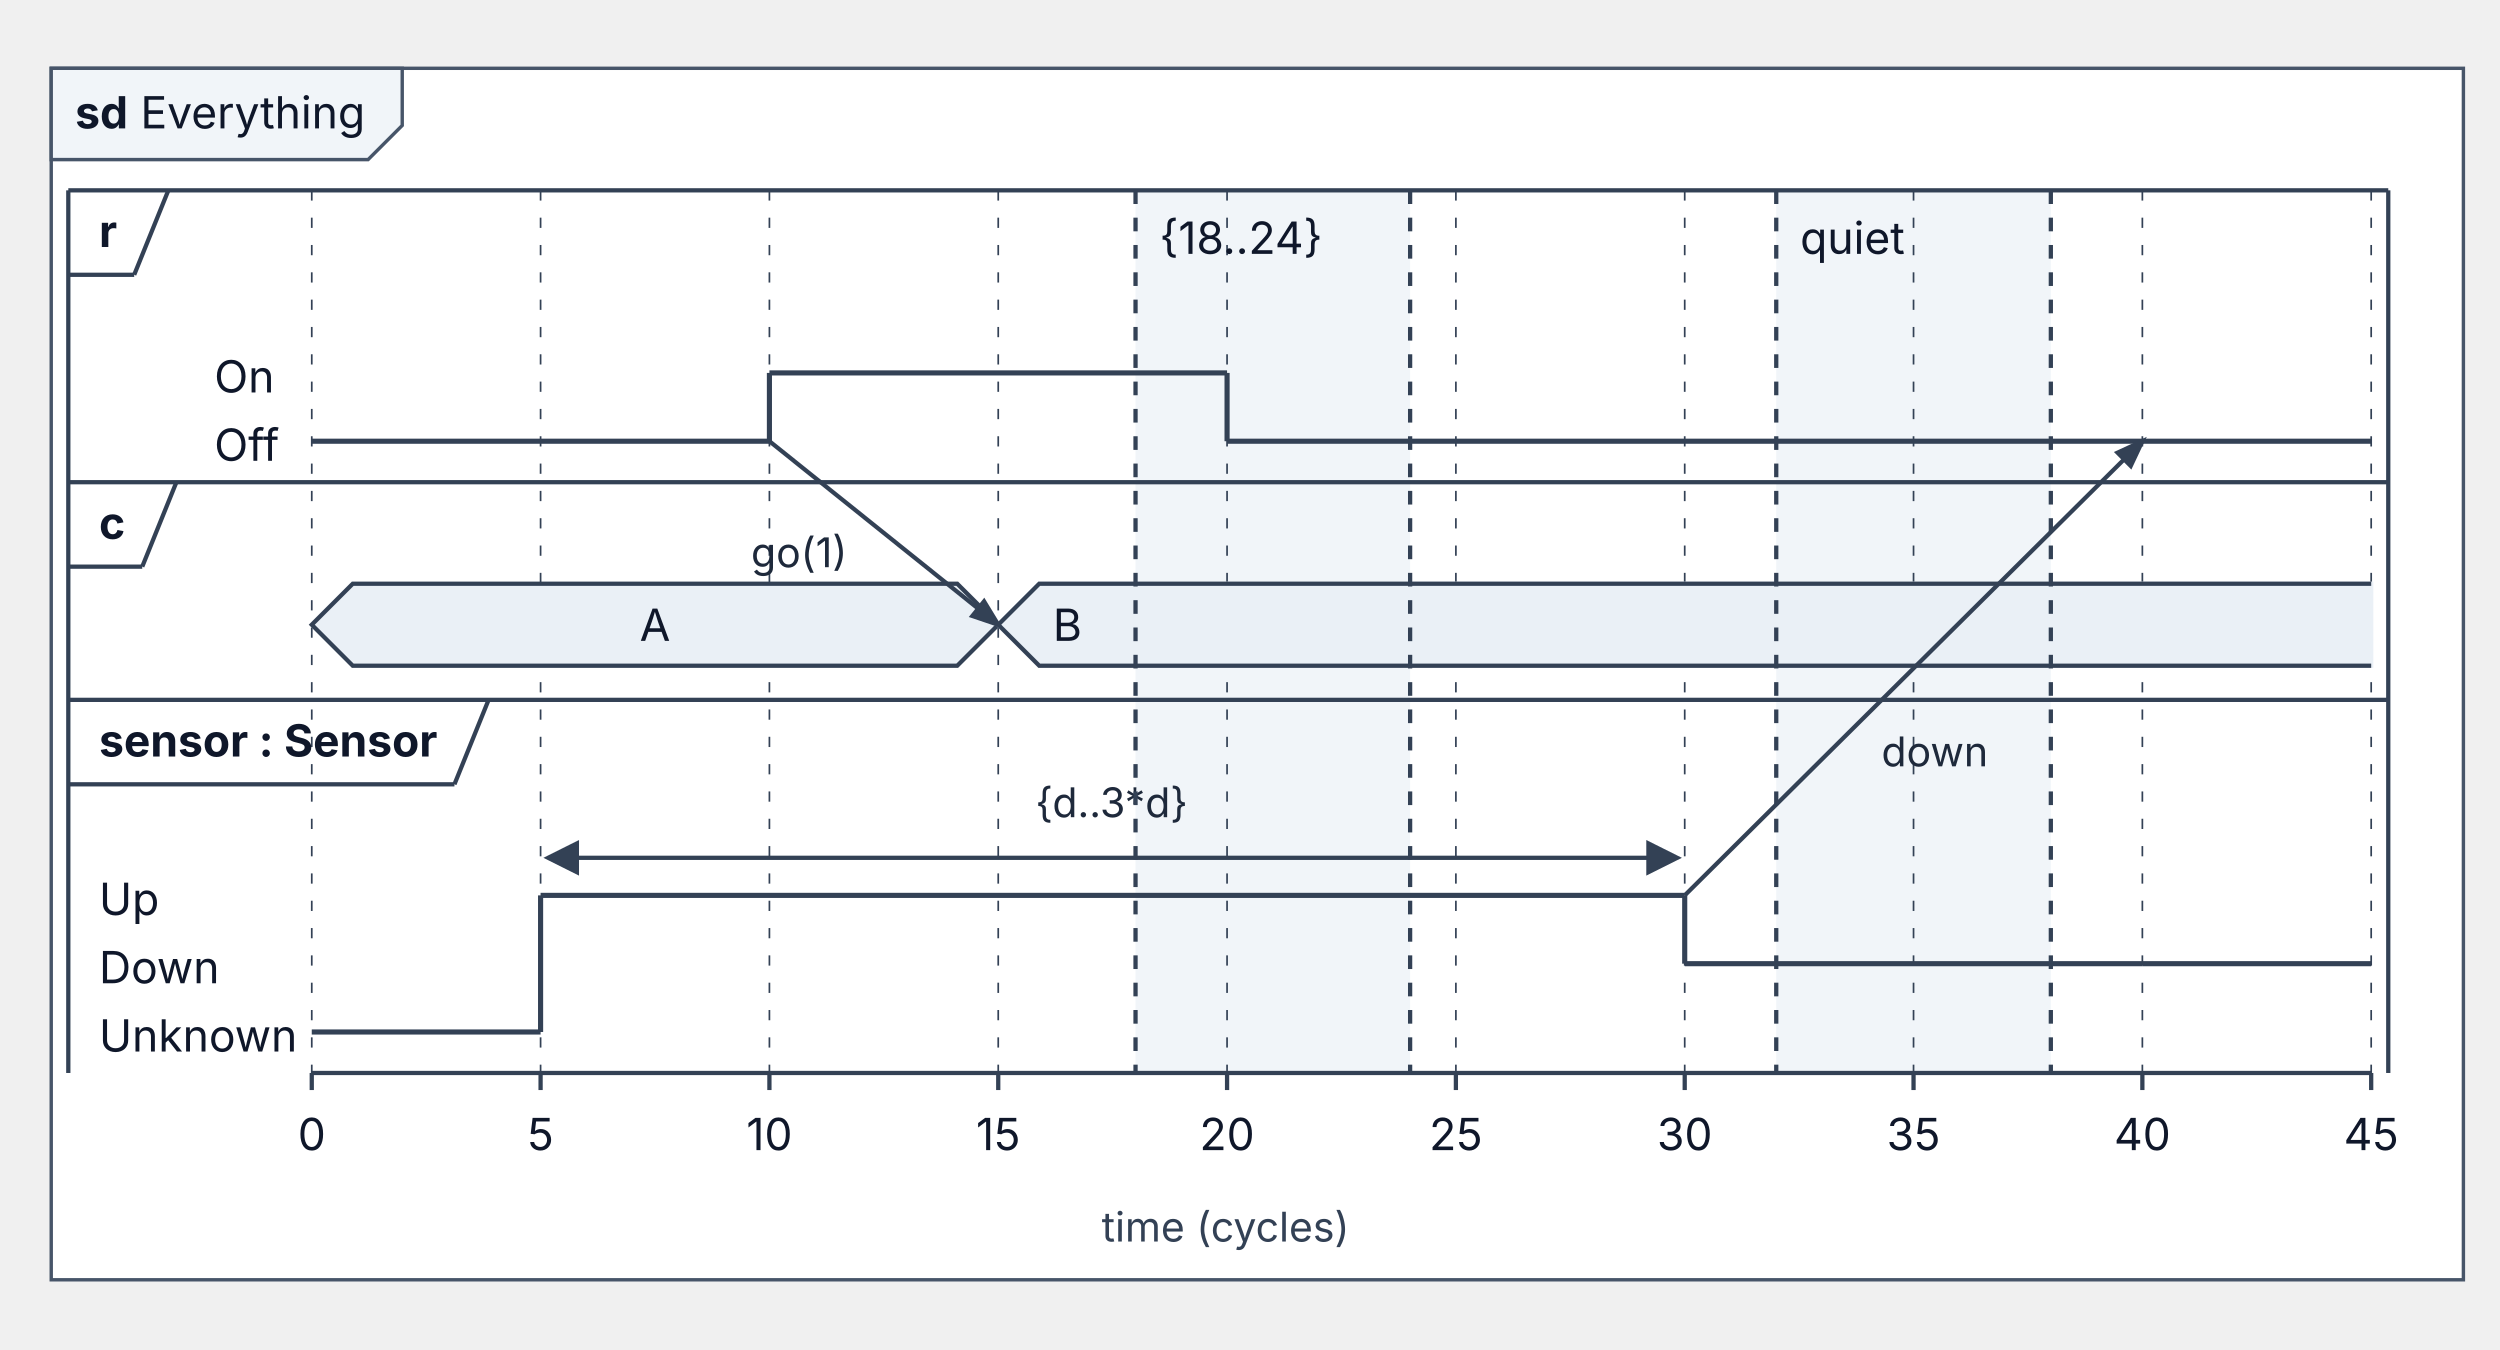
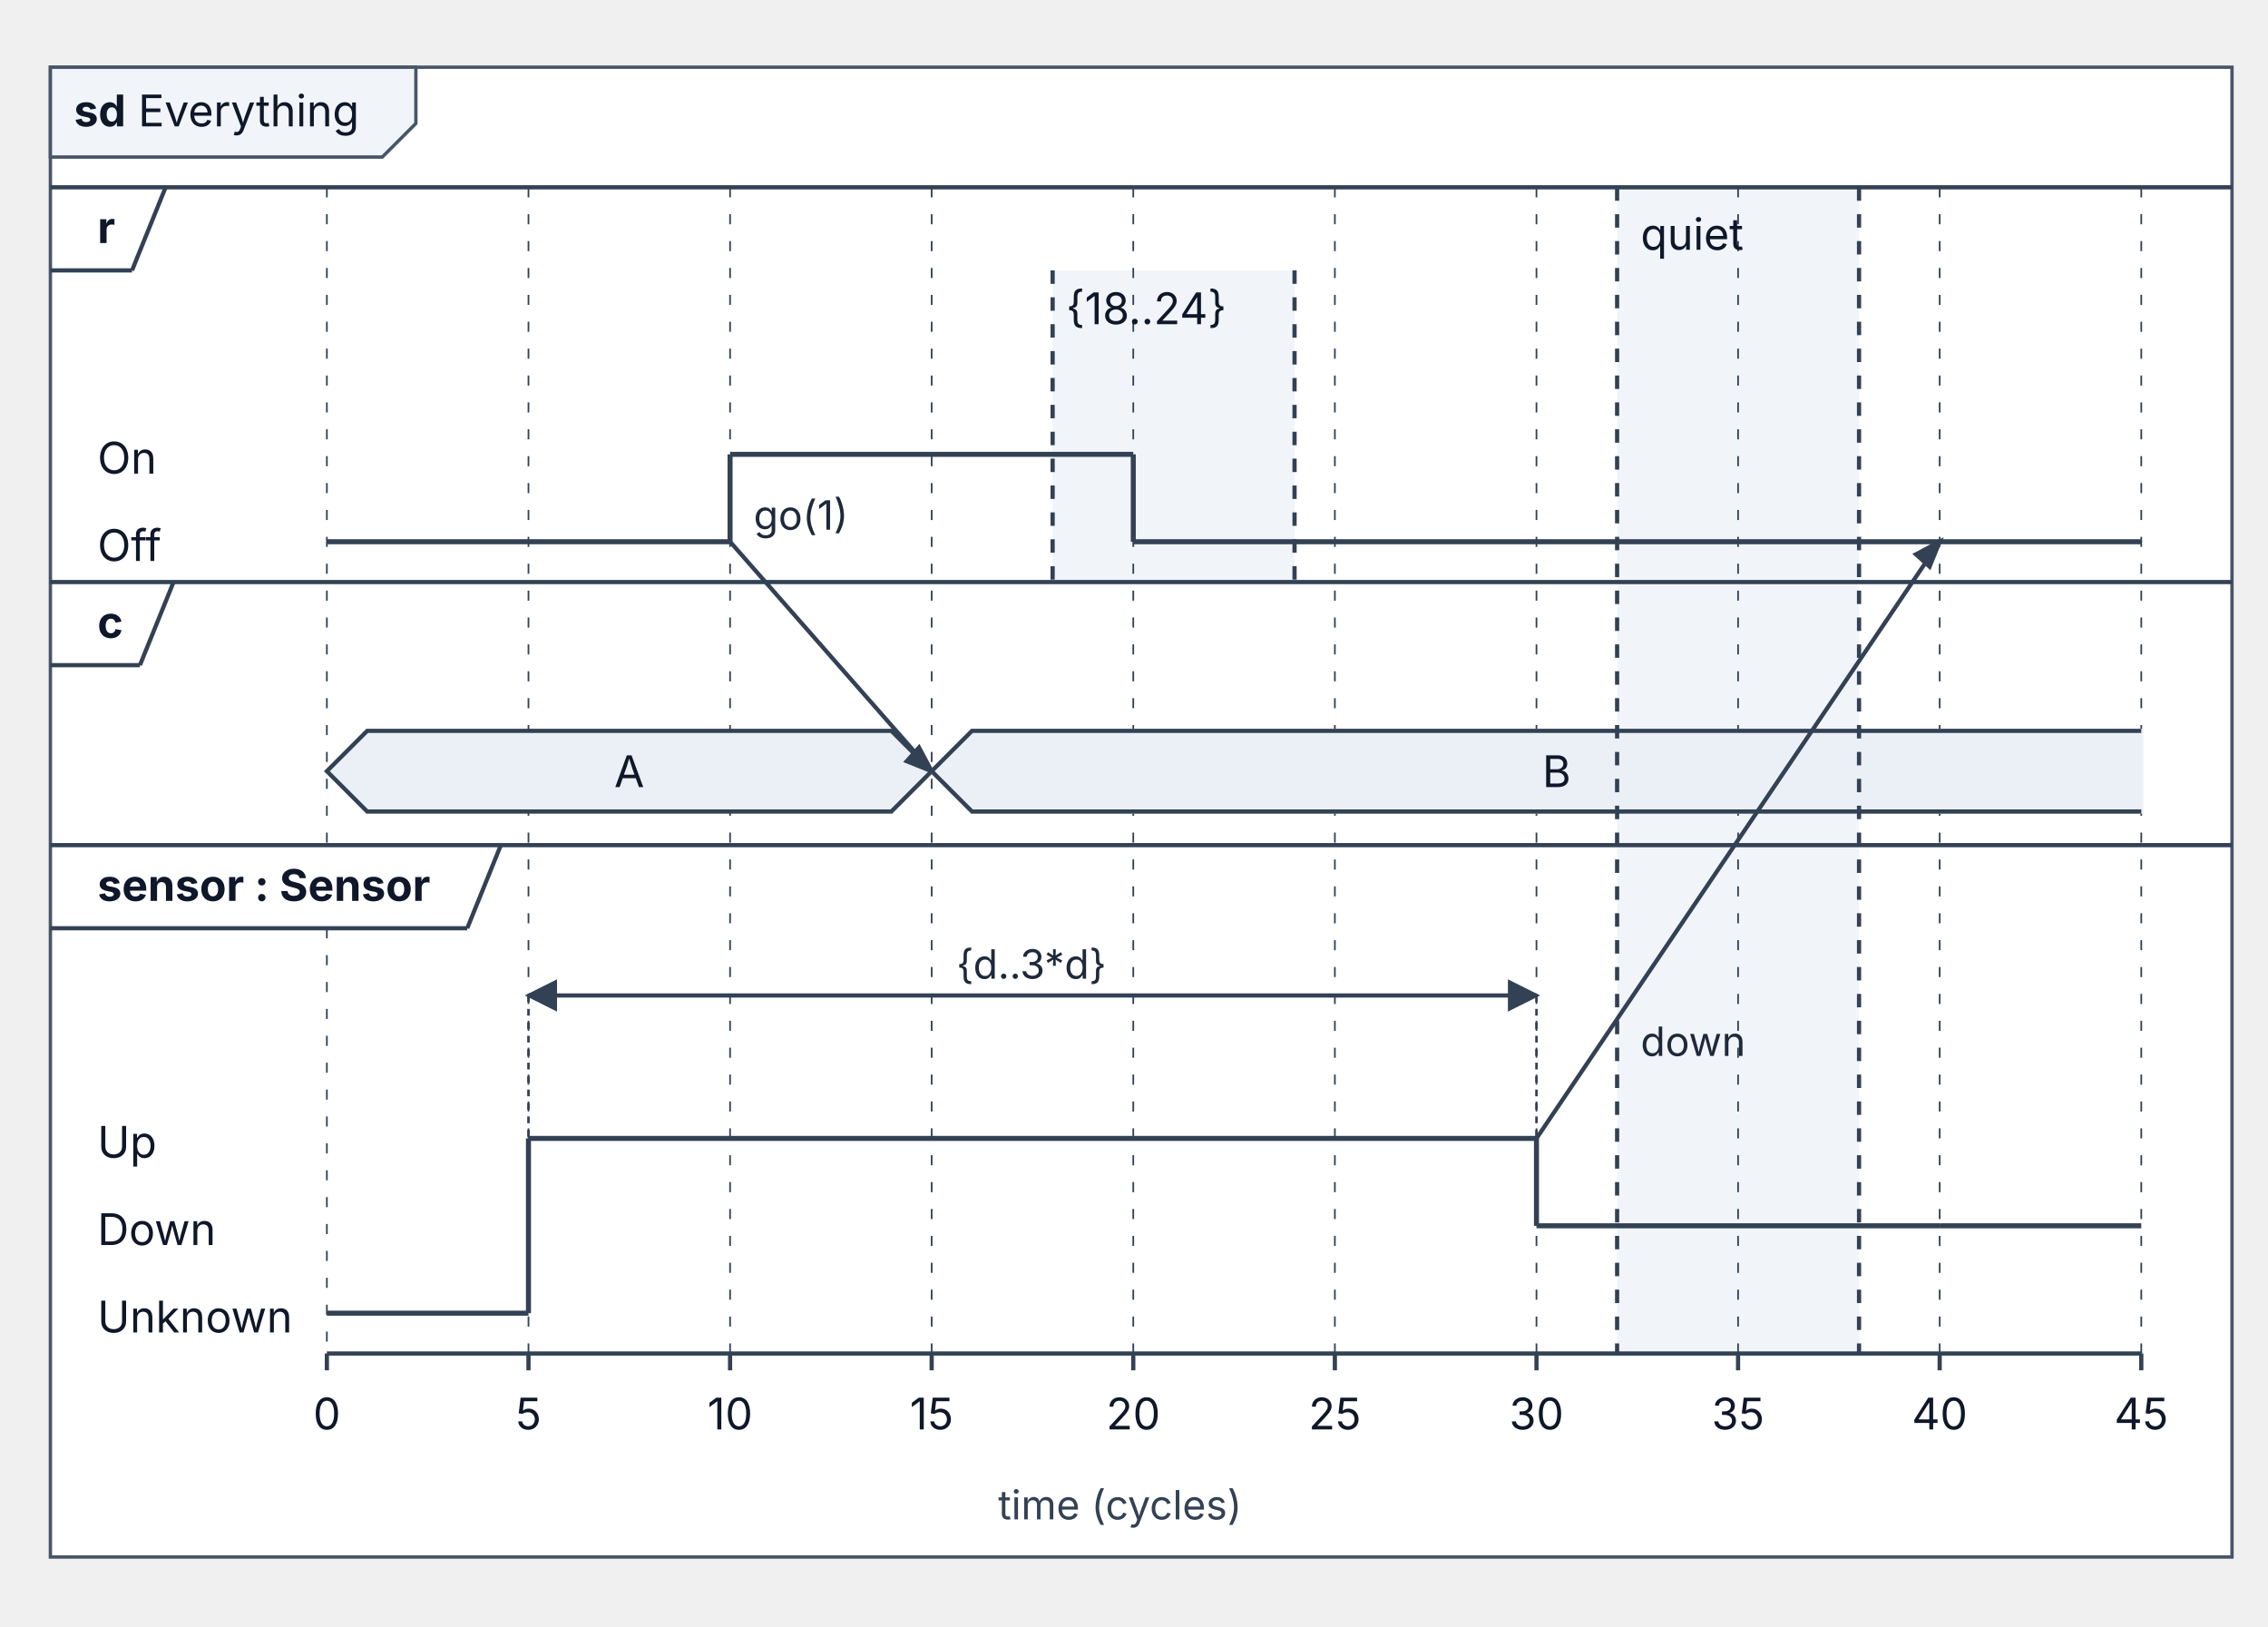
- <svg xmlns="http://www.w3.org/2000/svg" xml:space="preserve" contentStyleType="text/css" data-diagram-type="TIMING" height="395px" preserveAspectRatio="none" style="width:732px;height:395px;background:#FFFFFF;" version="1.1" viewBox="0 0 732 395" width="732px" zoomAndPan="magnify">
+ <svg xmlns="http://www.w3.org/2000/svg" xml:space="preserve" contentStyleType="text/css" data-diagram-type="TIMING" height="484px" preserveAspectRatio="none" style="width:675px;height:484px;background:#FFFFFF;" version="1.1" viewBox="0 0 675 484" width="675px" zoomAndPan="magnify">
  <defs />
  <g>
-     <rect fill="#FFFFFF" height="354.721" style="stroke:#475569;stroke-width:1;" width="706.284" x="15" y="20" />
-     <path d="M15,20 L117.773,20 L117.773,36.73 L107.773,46.73 L15,46.73 Z" fill="#F1F5F9" style="stroke:#475569;stroke-width:1;" />
+     <rect fill="#FFFFFF" height="443.286" style="stroke:#475569;stroke-width:1;" width="649.284" x="15" y="20" />
+     <path d="M15,20 L123.773,20 L123.773,36.73 L113.773,46.73 L15,46.73 Z" fill="#F1F5F9" style="stroke:#475569;stroke-width:1;" />
    <text style="white-space:pre" fill="#0F172A" font-family="Inter" font-size="13" font-weight="bold" lengthAdjust="spacing" textLength="15.476" x="22" y="37.594">sd</text>
    <text style="white-space:pre" fill="#0F172A" font-family="Inter" font-size="13" lengthAdjust="spacing" textLength="65.641" x="41.132" y="37.594">​Everything​</text>
-     <line style="stroke:#334155;stroke-width:1.25;" x1="20" x2="20" y1="55.73" y2="314.167" />
-     <line style="stroke:#334155;stroke-width:1.25;" x1="699.284" x2="699.284" y1="55.73" y2="314.167" />
-     <rect fill="#F1F5F9" height="258.438" style="stroke:none;stroke-width:1;" width="80.4" x="332.484" y="55.73" />
-     <rect fill="#F1F5F9" height="258.438" style="stroke:none;stroke-width:1;" width="80.4" x="520.084" y="55.73" />
-     <line style="stroke:#334155;stroke-width:0.5;stroke-dasharray:3,5;" x1="91.284" x2="91.284" y1="55.73" y2="314.167" />
-     <line style="stroke:#334155;stroke-width:0.5;stroke-dasharray:3,5;" x1="158.284" x2="158.284" y1="55.73" y2="314.167" />
-     <line style="stroke:#334155;stroke-width:0.5;stroke-dasharray:3,5;" x1="225.284" x2="225.284" y1="55.73" y2="314.167" />
-     <line style="stroke:#334155;stroke-width:0.5;stroke-dasharray:3,5;" x1="292.284" x2="292.284" y1="55.73" y2="314.167" />
-     <line style="stroke:#334155;stroke-width:0.5;stroke-dasharray:3,5;" x1="359.284" x2="359.284" y1="55.73" y2="314.167" />
-     <line style="stroke:#334155;stroke-width:0.5;stroke-dasharray:3,5;" x1="426.284" x2="426.284" y1="55.73" y2="314.167" />
-     <line style="stroke:#334155;stroke-width:0.5;stroke-dasharray:3,5;" x1="493.284" x2="493.284" y1="55.73" y2="314.167" />
-     <line style="stroke:#334155;stroke-width:0.5;stroke-dasharray:3,5;" x1="560.284" x2="560.284" y1="55.73" y2="314.167" />
-     <line style="stroke:#334155;stroke-width:0.5;stroke-dasharray:3,5;" x1="627.284" x2="627.284" y1="55.73" y2="314.167" />
-     <line style="stroke:#334155;stroke-width:0.5;stroke-dasharray:3,5;" x1="694.284" x2="694.284" y1="55.73" y2="314.167" />
-     <line style="stroke:#334155;stroke-width:1.25;" x1="20" x2="699.284" y1="55.73" y2="55.73" />
+     <rect fill="#F1F5F9" height="92.73" style="stroke:none;stroke-width:1;" width="72" x="313.284" y="80.459" />
+     <rect fill="#F1F5F9" height="347.002" style="stroke:none;stroke-width:1;" width="72" x="481.284" y="55.73" />
+     <line style="stroke:#334155;stroke-width:0.5;stroke-dasharray:3,5;" x1="97.284" x2="97.284" y1="55.73" y2="251.468" />
+     <line style="stroke:#334155;stroke-width:0.5;stroke-dasharray:3,5;" x1="97.284" x2="97.284" y1="276.197" y2="402.732" />
+     <line style="stroke:#334155;stroke-width:0.5;stroke-dasharray:3,5;" x1="157.284" x2="157.284" y1="55.73" y2="402.732" />
+     <line style="stroke:#334155;stroke-width:0.5;stroke-dasharray:3,5;" x1="217.284" x2="217.284" y1="55.73" y2="402.732" />
+     <line style="stroke:#334155;stroke-width:0.5;stroke-dasharray:3,5;" x1="277.284" x2="277.284" y1="55.73" y2="402.732" />
+     <line style="stroke:#334155;stroke-width:0.5;stroke-dasharray:3,5;" x1="337.284" x2="337.284" y1="55.73" y2="402.732" />
+     <line style="stroke:#334155;stroke-width:0.5;stroke-dasharray:3,5;" x1="397.284" x2="397.284" y1="55.73" y2="402.732" />
+     <line style="stroke:#334155;stroke-width:0.5;stroke-dasharray:3,5;" x1="457.284" x2="457.284" y1="55.73" y2="402.732" />
+     <line style="stroke:#334155;stroke-width:0.5;stroke-dasharray:3,5;" x1="517.284" x2="517.284" y1="55.73" y2="402.732" />
+     <line style="stroke:#334155;stroke-width:0.5;stroke-dasharray:3,5;" x1="577.284" x2="577.284" y1="55.73" y2="402.732" />
+     <line style="stroke:#334155;stroke-width:0.5;stroke-dasharray:3,5;" x1="637.284" x2="637.284" y1="55.73" y2="402.732" />
+     <line style="stroke:#334155;stroke-width:1.25;" x1="15" x2="664.284" y1="55.73" y2="55.73" />
    <text style="white-space:pre" fill="#0F172A" font-family="Inter" font-size="13" font-weight="bold" lengthAdjust="spacing" textLength="5.294" x="29" y="72.323">​r​</text>
-     <line style="stroke:#334155;stroke-width:1.25;" x1="20" x2="39.294" y1="80.459" y2="80.459" />
+     <line style="stroke:#334155;stroke-width:1.25;" x1="15" x2="39.294" y1="80.459" y2="80.459" />
    <line style="stroke:#334155;stroke-width:1.25;" x1="39.294" x2="49.294" y1="80.459" y2="55.73" />
-     <text style="white-space:pre" fill="#0F172A" font-family="Inter" font-size="13" lengthAdjust="spacing" textLength="19.564" x="62.721" y="134.917">​Off​</text>
-     <text style="white-space:pre" fill="#0F172A" font-family="Inter" font-size="13" lengthAdjust="spacing" textLength="17.621" x="62.721" y="114.918">​On​</text>
-     <line style="stroke:#334155;stroke-width:1.5;" x1="91.284" x2="225.284" y1="129.189" y2="129.189" />
-     <line style="stroke:#334155;stroke-width:1.5;" x1="225.284" x2="359.284" y1="109.189" y2="109.189" />
-     <line style="stroke:#334155;stroke-width:1.5;" x1="359.284" x2="627.284" y1="129.189" y2="129.189" />
-     <line style="stroke:#334155;stroke-width:1.5;" x1="627.284" x2="694.284" y1="129.189" y2="129.189" />
-     <line style="stroke:#334155;stroke-width:1.5;" x1="225.284" x2="225.284" y1="109.189" y2="129.189" />
-     <line style="stroke:#334155;stroke-width:1.5;" x1="359.284" x2="359.284" y1="109.189" y2="129.189" />
-     <line style="stroke:#334155;stroke-width:1.5;" x1="627.284" x2="627.284" y1="129.189" y2="129.189" />
-     <line style="stroke:#334155;stroke-width:1.25;" x1="20" x2="699.284" y1="141.189" y2="141.189" />
-     <text style="white-space:pre" fill="#0F172A" font-family="Inter" font-size="13" font-weight="bold" lengthAdjust="spacing" textLength="7.649" x="29" y="157.782">​c​</text>
-     <line style="stroke:#334155;stroke-width:1.25;" x1="20" x2="41.649" y1="165.918" y2="165.918" />
-     <line style="stroke:#334155;stroke-width:1.25;" x1="41.649" x2="51.649" y1="165.918" y2="141.189" />
-     <polygon fill="#EAF0F6" points="103.284,170.918,280.284,170.918,292.284,182.918,280.284,194.918,103.284,194.918,91.284,182.918" style="stroke:#334155;stroke-width:1.25;" />
-     <polygon fill="#EAF0F6" points="304.284,170.918,694.284,170.918,694.284,194.918,304.284,194.918,292.284,182.918" style="stroke:#EAF0F6;stroke-width:1.25;" />
-     <path d="M694.284,170.918 L304.284,170.918 L292.284,182.918 L304.284,194.918 L694.284,194.918" fill="#EAF0F6" style="stroke:#334155;stroke-width:1.25;" />
-     <text style="white-space:pre" fill="#0F172A" font-family="Inter" font-size="13" lengthAdjust="spacing" textLength="8.969" x="187.3" y="187.647">​A​</text>
-     <text style="white-space:pre" fill="#0F172A" font-family="Inter" font-size="13" lengthAdjust="spacing" textLength="8.506" x="308.284" y="187.647">​B​</text>
-     <line style="stroke:#334155;stroke-width:1.25;" x1="20" x2="699.284" y1="204.918" y2="204.918" />
-     <text style="white-space:pre" fill="#0F172A" font-family="Inter" font-size="13" font-weight="bold" lengthAdjust="spacing" textLength="99.061" x="29" y="221.512">​sensor : Sensor​</text>
-     <line style="stroke:#334155;stroke-width:1.25;" x1="20" x2="133.061" y1="229.648" y2="229.648" />
-     <line style="stroke:#334155;stroke-width:1.25;" x1="133.061" x2="143.061" y1="229.648" y2="204.918" />
-     <text style="white-space:pre" fill="#0F172A" font-family="Inter" font-size="13" lengthAdjust="spacing" textLength="58.284" x="29" y="307.896">​Unknown​</text>
-     <text style="white-space:pre" fill="#0F172A" font-family="Inter" font-size="13" lengthAdjust="spacing" textLength="35.496" x="29" y="287.896">​Down​</text>
-     <text style="white-space:pre" fill="#0F172A" font-family="Inter" font-size="13" lengthAdjust="spacing" textLength="17.634" x="29" y="267.896">​Up​</text>
-     <line style="stroke:#334155;stroke-width:1.5;" x1="91.284" x2="158.284" y1="302.167" y2="302.167" />
-     <line style="stroke:#334155;stroke-width:1.5;" x1="158.284" x2="493.284" y1="262.167" y2="262.167" />
-     <line style="stroke:#334155;stroke-width:1.5;" x1="493.284" x2="627.284" y1="282.167" y2="282.167" />
-     <line style="stroke:#334155;stroke-width:1.5;" x1="627.284" x2="694.284" y1="282.167" y2="282.167" />
-     <line style="stroke:#334155;stroke-width:1.5;" x1="158.284" x2="158.284" y1="262.167" y2="302.167" />
-     <line style="stroke:#334155;stroke-width:1.5;" x1="493.284" x2="493.284" y1="262.167" y2="282.167" />
-     <line style="stroke:#334155;stroke-width:1.5;" x1="627.284" x2="627.284" y1="282.167" y2="282.167" />
-     <line style="stroke:#334155;stroke-width:1.25;" x1="160.784" x2="490.784" y1="251.167" y2="251.167" />
-     <polygon fill="#334155" points="168.784,255.167,168.784,247.167,160.784,251.167" style="stroke:#334155;stroke-width:1.5;" />
-     <polygon fill="#334155" points="482.784,255.167,482.784,247.167,490.784,251.167" style="stroke:#334155;stroke-width:1.5;" />
-     <text style="white-space:pre" fill="#1E293B" font-family="Inter" font-size="12" lengthAdjust="spacing" textLength="45.264" x="303.152" y="239.273">​{d..3*d}​</text>
-     <line style="stroke:#334155;stroke-width:1.25;" x1="91.284" x2="91.284" y1="314.167" y2="319.167" />
-     <line style="stroke:#334155;stroke-width:1.25;" x1="158.284" x2="158.284" y1="314.167" y2="319.167" />
-     <line style="stroke:#334155;stroke-width:1.25;" x1="225.284" x2="225.284" y1="314.167" y2="319.167" />
-     <line style="stroke:#334155;stroke-width:1.25;" x1="292.284" x2="292.284" y1="314.167" y2="319.167" />
-     <line style="stroke:#334155;stroke-width:1.25;" x1="359.284" x2="359.284" y1="314.167" y2="319.167" />
-     <line style="stroke:#334155;stroke-width:1.25;" x1="426.284" x2="426.284" y1="314.167" y2="319.167" />
-     <line style="stroke:#334155;stroke-width:1.25;" x1="493.284" x2="493.284" y1="314.167" y2="319.167" />
-     <line style="stroke:#334155;stroke-width:1.25;" x1="560.284" x2="560.284" y1="314.167" y2="319.167" />
-     <line style="stroke:#334155;stroke-width:1.25;" x1="627.284" x2="627.284" y1="314.167" y2="319.167" />
-     <line style="stroke:#334155;stroke-width:1.25;" x1="694.284" x2="694.284" y1="314.167" y2="319.167" />
-     <line style="stroke:#334155;stroke-width:1.25;" x1="91.284" x2="694.284" y1="314.167" y2="314.167" />
-     <text style="white-space:pre" fill="#0F172A" font-family="Inter" font-size="13" lengthAdjust="spacing" textLength="8.201" x="87.184" y="336.761">0</text>
-     <text style="white-space:pre" fill="#0F172A" font-family="Inter" font-size="13" lengthAdjust="spacing" textLength="7.712" x="154.428" y="336.761">5</text>
-     <text style="white-space:pre" fill="#0F172A" font-family="Inter" font-size="13" lengthAdjust="spacing" textLength="13.489" x="218.54" y="336.761">10</text>
-     <text style="white-space:pre" fill="#0F172A" font-family="Inter" font-size="13" lengthAdjust="spacing" textLength="13" x="285.784" y="336.761">15</text>
-     <text style="white-space:pre" fill="#0F172A" font-family="Inter" font-size="13" lengthAdjust="spacing" textLength="16.129" x="351.219" y="336.761">20</text>
-     <text style="white-space:pre" fill="#0F172A" font-family="Inter" font-size="13" lengthAdjust="spacing" textLength="15.641" x="418.464" y="336.761">25</text>
-     <text style="white-space:pre" fill="#0F172A" font-family="Inter" font-size="13" lengthAdjust="spacing" textLength="16.231" x="485.169" y="336.761">30</text>
-     <text style="white-space:pre" fill="#0F172A" font-family="Inter" font-size="13" lengthAdjust="spacing" textLength="15.742" x="552.413" y="336.761">35</text>
-     <text style="white-space:pre" fill="#0F172A" font-family="Inter" font-size="13" lengthAdjust="spacing" textLength="16.599" x="618.985" y="336.761">40</text>
-     <text style="white-space:pre" fill="#0F172A" font-family="Inter" font-size="13" lengthAdjust="spacing" textLength="16.11" x="686.229" y="336.761">45</text>
-     <line style="stroke:#334155;stroke-width:1.25;" x1="225.284" x2="292.284" y1="129.189" y2="182.918" />
-     <polygon fill="#334155" points="284.708,180.35,288.131,176.08,292.284,182.918" style="stroke:#334155;stroke-width:1.25;" />
-     <text style="white-space:pre" fill="#1E293B" font-family="Inter" font-size="12" lengthAdjust="spacing" textLength="28.189" x="219.895" y="166.08">​go(1)​</text>
-     <line style="stroke:#334155;stroke-width:1.25;" x1="493.284" x2="627.284" y1="262.167" y2="129.189" />
-     <polygon fill="#334155" points="623.875,136.426,620.021,132.542,627.284,129.189" style="stroke:#334155;stroke-width:1.25;" />
-     <text style="white-space:pre" fill="#1E293B" font-family="Inter" font-size="12" lengthAdjust="spacing" textLength="31.453" x="550.884" y="224.376">​down​</text>
-     <line style="stroke:#334155;stroke-width:1.25;stroke-dasharray:4,4;" x1="332.484" x2="332.484" y1="55.73" y2="314.167" />
-     <line style="stroke:#334155;stroke-width:1.25;stroke-dasharray:4,4;" x1="412.884" x2="412.884" y1="55.73" y2="314.167" />
-     <text style="white-space:pre" fill="#0F172A" font-family="Inter" font-size="13" lengthAdjust="spacing" textLength="48.23" x="339.484" y="74.323">​{18..24}​</text>
-     <line style="stroke:#334155;stroke-width:1.25;stroke-dasharray:4,4;" x1="520.084" x2="520.084" y1="55.73" y2="314.167" />
-     <line style="stroke:#334155;stroke-width:1.25;stroke-dasharray:4,4;" x1="600.484" x2="600.484" y1="55.73" y2="314.167" />
-     <text style="white-space:pre" fill="#0F172A" font-family="Inter" font-size="13" lengthAdjust="spacing" textLength="30.627" x="527.084" y="74.323">​quiet​</text>
+     <text style="white-space:pre" fill="#0F172A" font-family="Inter" font-size="13" lengthAdjust="spacing" textLength="19.564" x="29" y="166.918">​Off​</text>
+     <text style="white-space:pre" fill="#0F172A" font-family="Inter" font-size="13" lengthAdjust="spacing" textLength="17.621" x="29" y="140.918">​On​</text>
+     <line style="stroke:#334155;stroke-width:1.5;" x1="97.284" x2="217.284" y1="161.189" y2="161.189" />
+     <line style="stroke:#334155;stroke-width:1.5;" x1="217.284" x2="337.284" y1="135.189" y2="135.189" />
+     <line style="stroke:#334155;stroke-width:1.5;" x1="337.284" x2="577.284" y1="161.189" y2="161.189" />
+     <line style="stroke:#334155;stroke-width:1.5;" x1="577.284" x2="637.284" y1="161.189" y2="161.189" />
+     <line style="stroke:#334155;stroke-width:1.5;" x1="217.284" x2="217.284" y1="135.189" y2="161.189" />
+     <line style="stroke:#334155;stroke-width:1.5;" x1="337.284" x2="337.284" y1="135.189" y2="161.189" />
+     <line style="stroke:#334155;stroke-width:1.5;" x1="577.284" x2="577.284" y1="161.189" y2="161.189" />
+     <line style="stroke:#334155;stroke-width:1.25;" x1="15" x2="664.284" y1="173.189" y2="173.189" />
+     <text style="white-space:pre" fill="#0F172A" font-family="Inter" font-size="13" font-weight="bold" lengthAdjust="spacing" textLength="7.649" x="29" y="189.782">​c​</text>
+     <line style="stroke:#334155;stroke-width:1.25;" x1="15" x2="41.649" y1="197.918" y2="197.918" />
+     <line style="stroke:#334155;stroke-width:1.25;" x1="41.649" x2="51.649" y1="197.918" y2="173.189" />
+     <polygon fill="#EAF0F6" points="109.284,217.468,265.284,217.468,277.284,229.468,265.284,241.468,109.284,241.468,97.284,229.468" style="stroke:#334155;stroke-width:1.25;" />
+     <polygon fill="#EAF0F6" points="289.284,217.468,637.284,217.468,637.284,241.468,289.284,241.468,277.284,229.468" style="stroke:#EAF0F6;stroke-width:1.25;" />
+     <path d="M637.284,217.468 L289.284,217.468 L277.284,229.468 L289.284,241.468 L637.284,241.468" fill="#EAF0F6" style="stroke:#334155;stroke-width:1.25;" />
+     <text style="white-space:pre" fill="#0F172A" font-family="Inter" font-size="13" lengthAdjust="spacing" textLength="8.969" x="182.8" y="234.197">​A​</text>
+     <text style="white-space:pre" fill="#0F172A" font-family="Inter" font-size="13" lengthAdjust="spacing" textLength="8.506" x="459.031" y="234.197">​B​</text>
+     <line style="stroke:#334155;stroke-width:1.25;" x1="15" x2="664.284" y1="251.468" y2="251.468" />
+     <text style="white-space:pre" fill="#0F172A" font-family="Inter" font-size="13" font-weight="bold" lengthAdjust="spacing" textLength="99.061" x="29" y="268.061">​sensor : Sensor​</text>
+     <line style="stroke:#334155;stroke-width:1.25;" x1="15" x2="139.062" y1="276.197" y2="276.197" />
+     <line style="stroke:#334155;stroke-width:1.25;" x1="139.062" x2="149.062" y1="276.197" y2="251.468" />
+     <text style="white-space:pre" fill="#0F172A" font-family="Inter" font-size="13" lengthAdjust="spacing" textLength="58.284" x="29" y="396.461">​Unknown​</text>
+     <text style="white-space:pre" fill="#0F172A" font-family="Inter" font-size="13" lengthAdjust="spacing" textLength="35.496" x="29" y="370.461">​Down​</text>
+     <text style="white-space:pre" fill="#0F172A" font-family="Inter" font-size="13" lengthAdjust="spacing" textLength="17.634" x="29" y="344.461">​Up​</text>
+     <line style="stroke:#334155;stroke-width:1.5;" x1="97.284" x2="157.284" y1="390.732" y2="390.732" />
+     <line style="stroke:#334155;stroke-width:1.5;" x1="157.284" x2="457.284" y1="338.732" y2="338.732" />
+     <line style="stroke:#334155;stroke-width:1.5;" x1="457.284" x2="577.284" y1="364.732" y2="364.732" />
+     <line style="stroke:#334155;stroke-width:1.5;" x1="577.284" x2="637.284" y1="364.732" y2="364.732" />
+     <line style="stroke:#334155;stroke-width:1.5;" x1="157.284" x2="157.284" y1="338.732" y2="390.732" />
+     <line style="stroke:#334155;stroke-width:1.5;" x1="457.284" x2="457.284" y1="338.732" y2="364.732" />
+     <line style="stroke:#334155;stroke-width:1.5;" x1="577.284" x2="577.284" y1="364.732" y2="364.732" />
+     <line style="stroke:#334155;stroke-width:1.25;" x1="97.284" x2="97.284" y1="402.732" y2="407.732" />
+     <line style="stroke:#334155;stroke-width:1.25;" x1="157.284" x2="157.284" y1="402.732" y2="407.732" />
+     <line style="stroke:#334155;stroke-width:1.25;" x1="217.284" x2="217.284" y1="402.732" y2="407.732" />
+     <line style="stroke:#334155;stroke-width:1.25;" x1="277.284" x2="277.284" y1="402.732" y2="407.732" />
+     <line style="stroke:#334155;stroke-width:1.25;" x1="337.284" x2="337.284" y1="402.732" y2="407.732" />
+     <line style="stroke:#334155;stroke-width:1.25;" x1="397.284" x2="397.284" y1="402.732" y2="407.732" />
+     <line style="stroke:#334155;stroke-width:1.25;" x1="457.284" x2="457.284" y1="402.732" y2="407.732" />
+     <line style="stroke:#334155;stroke-width:1.25;" x1="517.284" x2="517.284" y1="402.732" y2="407.732" />
+     <line style="stroke:#334155;stroke-width:1.25;" x1="577.284" x2="577.284" y1="402.732" y2="407.732" />
+     <line style="stroke:#334155;stroke-width:1.25;" x1="637.284" x2="637.284" y1="402.732" y2="407.732" />
+     <line style="stroke:#334155;stroke-width:1.25;" x1="97.284" x2="637.284" y1="402.732" y2="402.732" />
+     <text style="white-space:pre" fill="#0F172A" font-family="Inter" font-size="13" lengthAdjust="spacing" textLength="8.201" x="93.184" y="425.325">0</text>
+     <text style="white-space:pre" fill="#0F172A" font-family="Inter" font-size="13" lengthAdjust="spacing" textLength="7.712" x="153.428" y="425.325">5</text>
+     <text style="white-space:pre" fill="#0F172A" font-family="Inter" font-size="13" lengthAdjust="spacing" textLength="13.489" x="210.54" y="425.325">10</text>
+     <text style="white-space:pre" fill="#0F172A" font-family="Inter" font-size="13" lengthAdjust="spacing" textLength="13" x="270.784" y="425.325">15</text>
+     <text style="white-space:pre" fill="#0F172A" font-family="Inter" font-size="13" lengthAdjust="spacing" textLength="16.129" x="329.22" y="425.325">20</text>
+     <text style="white-space:pre" fill="#0F172A" font-family="Inter" font-size="13" lengthAdjust="spacing" textLength="15.641" x="389.464" y="425.325">25</text>
+     <text style="white-space:pre" fill="#0F172A" font-family="Inter" font-size="13" lengthAdjust="spacing" textLength="16.231" x="449.169" y="425.325">30</text>
+     <text style="white-space:pre" fill="#0F172A" font-family="Inter" font-size="13" lengthAdjust="spacing" textLength="15.742" x="509.413" y="425.325">35</text>
+     <text style="white-space:pre" fill="#0F172A" font-family="Inter" font-size="13" lengthAdjust="spacing" textLength="16.599" x="568.985" y="425.325">40</text>
+     <text style="white-space:pre" fill="#0F172A" font-family="Inter" font-size="13" lengthAdjust="spacing" textLength="16.11" x="629.229" y="425.325">45</text>
+     <line style="stroke:#334155;stroke-width:1.25;" x1="217.284" x2="277.284" y1="161.189" y2="229.468" />
+     <polygon fill="#334155" points="269.859,226.491,273.509,222.414,277.284,229.468" style="stroke:#334155;stroke-width:1.25;" />
+     <text style="white-space:pre" fill="#1E293B" font-family="Inter" font-size="12" lengthAdjust="spacing" textLength="28.189" x="224.284" y="157.603">​go(1)​</text>
+     <line style="stroke:#334155;stroke-width:1.25;" x1="457.284" x2="577.284" y1="338.732" y2="161.189" />
+     <polygon fill="#334155" points="574.279,168.603,570.217,164.937,577.284,161.189" style="stroke:#334155;stroke-width:1.25;" />
+     <text style="white-space:pre" fill="#1E293B" font-family="Inter" font-size="12" lengthAdjust="spacing" textLength="31.453" x="488.284" y="314.185">​down​</text>
+     <line style="stroke:#334155;stroke-width:1.25;stroke-dasharray:4,4;" x1="313.284" x2="313.284" y1="80.459" y2="173.189" />
+     <line style="stroke:#334155;stroke-width:1.25;stroke-dasharray:4,4;" x1="385.284" x2="385.284" y1="80.459" y2="173.189" />
+     <text style="white-space:pre" fill="#0F172A" font-family="Inter" font-size="13" lengthAdjust="spacing" textLength="48.23" x="317.284" y="96.459">​{18..24}​</text>
+     <line style="stroke:#334155;stroke-width:1.25;stroke-dasharray:4,4;" x1="481.284" x2="481.284" y1="55.73" y2="402.732" />
+     <line style="stroke:#334155;stroke-width:1.25;stroke-dasharray:4,4;" x1="553.284" x2="553.284" y1="55.73" y2="402.732" />
+     <text style="white-space:pre" fill="#0F172A" font-family="Inter" font-size="13" lengthAdjust="spacing" textLength="30.627" x="488.284" y="74.323">​quiet​</text>
    <g class="footer" data-source-line="214">
-       <text style="white-space:pre" fill="#334155" font-family="Inter" font-size="12" lengthAdjust="spacing" textLength="73.16" x="322.562" y="363.522">​time (cycles)​</text>
+       <text style="white-space:pre" fill="#334155" font-family="Inter" font-size="12" lengthAdjust="spacing" textLength="73.16" x="297.062" y="452.086">​time (cycles)​</text>
    </g>
+     <line style="stroke:#334155;stroke-width:0.75;stroke-dasharray:2,2;" x1="157.284" x2="157.284" y1="296.197" y2="338.741" />
+     <line style="stroke:#334155;stroke-width:0.75;stroke-dasharray:2,2;" x1="457.284" x2="457.284" y1="296.197" y2="364.741" />
+     <line style="stroke:#334155;stroke-width:1.25;" x1="157.284" x2="457.284" y1="296.197" y2="296.197" />
+     <polygon fill="#334155" points="157.284,296.197,165.284,292.197,165.284,300.197" style="stroke:#334155;stroke-width:1;" />
+     <polygon fill="#334155" points="457.284,296.197,449.284,292.197,449.284,300.197" style="stroke:#334155;stroke-width:1;" />
+     <text style="white-space:pre" fill="#1E293B" font-family="Inter" font-size="12" lengthAdjust="spacing" textLength="45.264" x="284.652" y="291.197">​{d..3*d}​</text>
  </g>
</svg>
